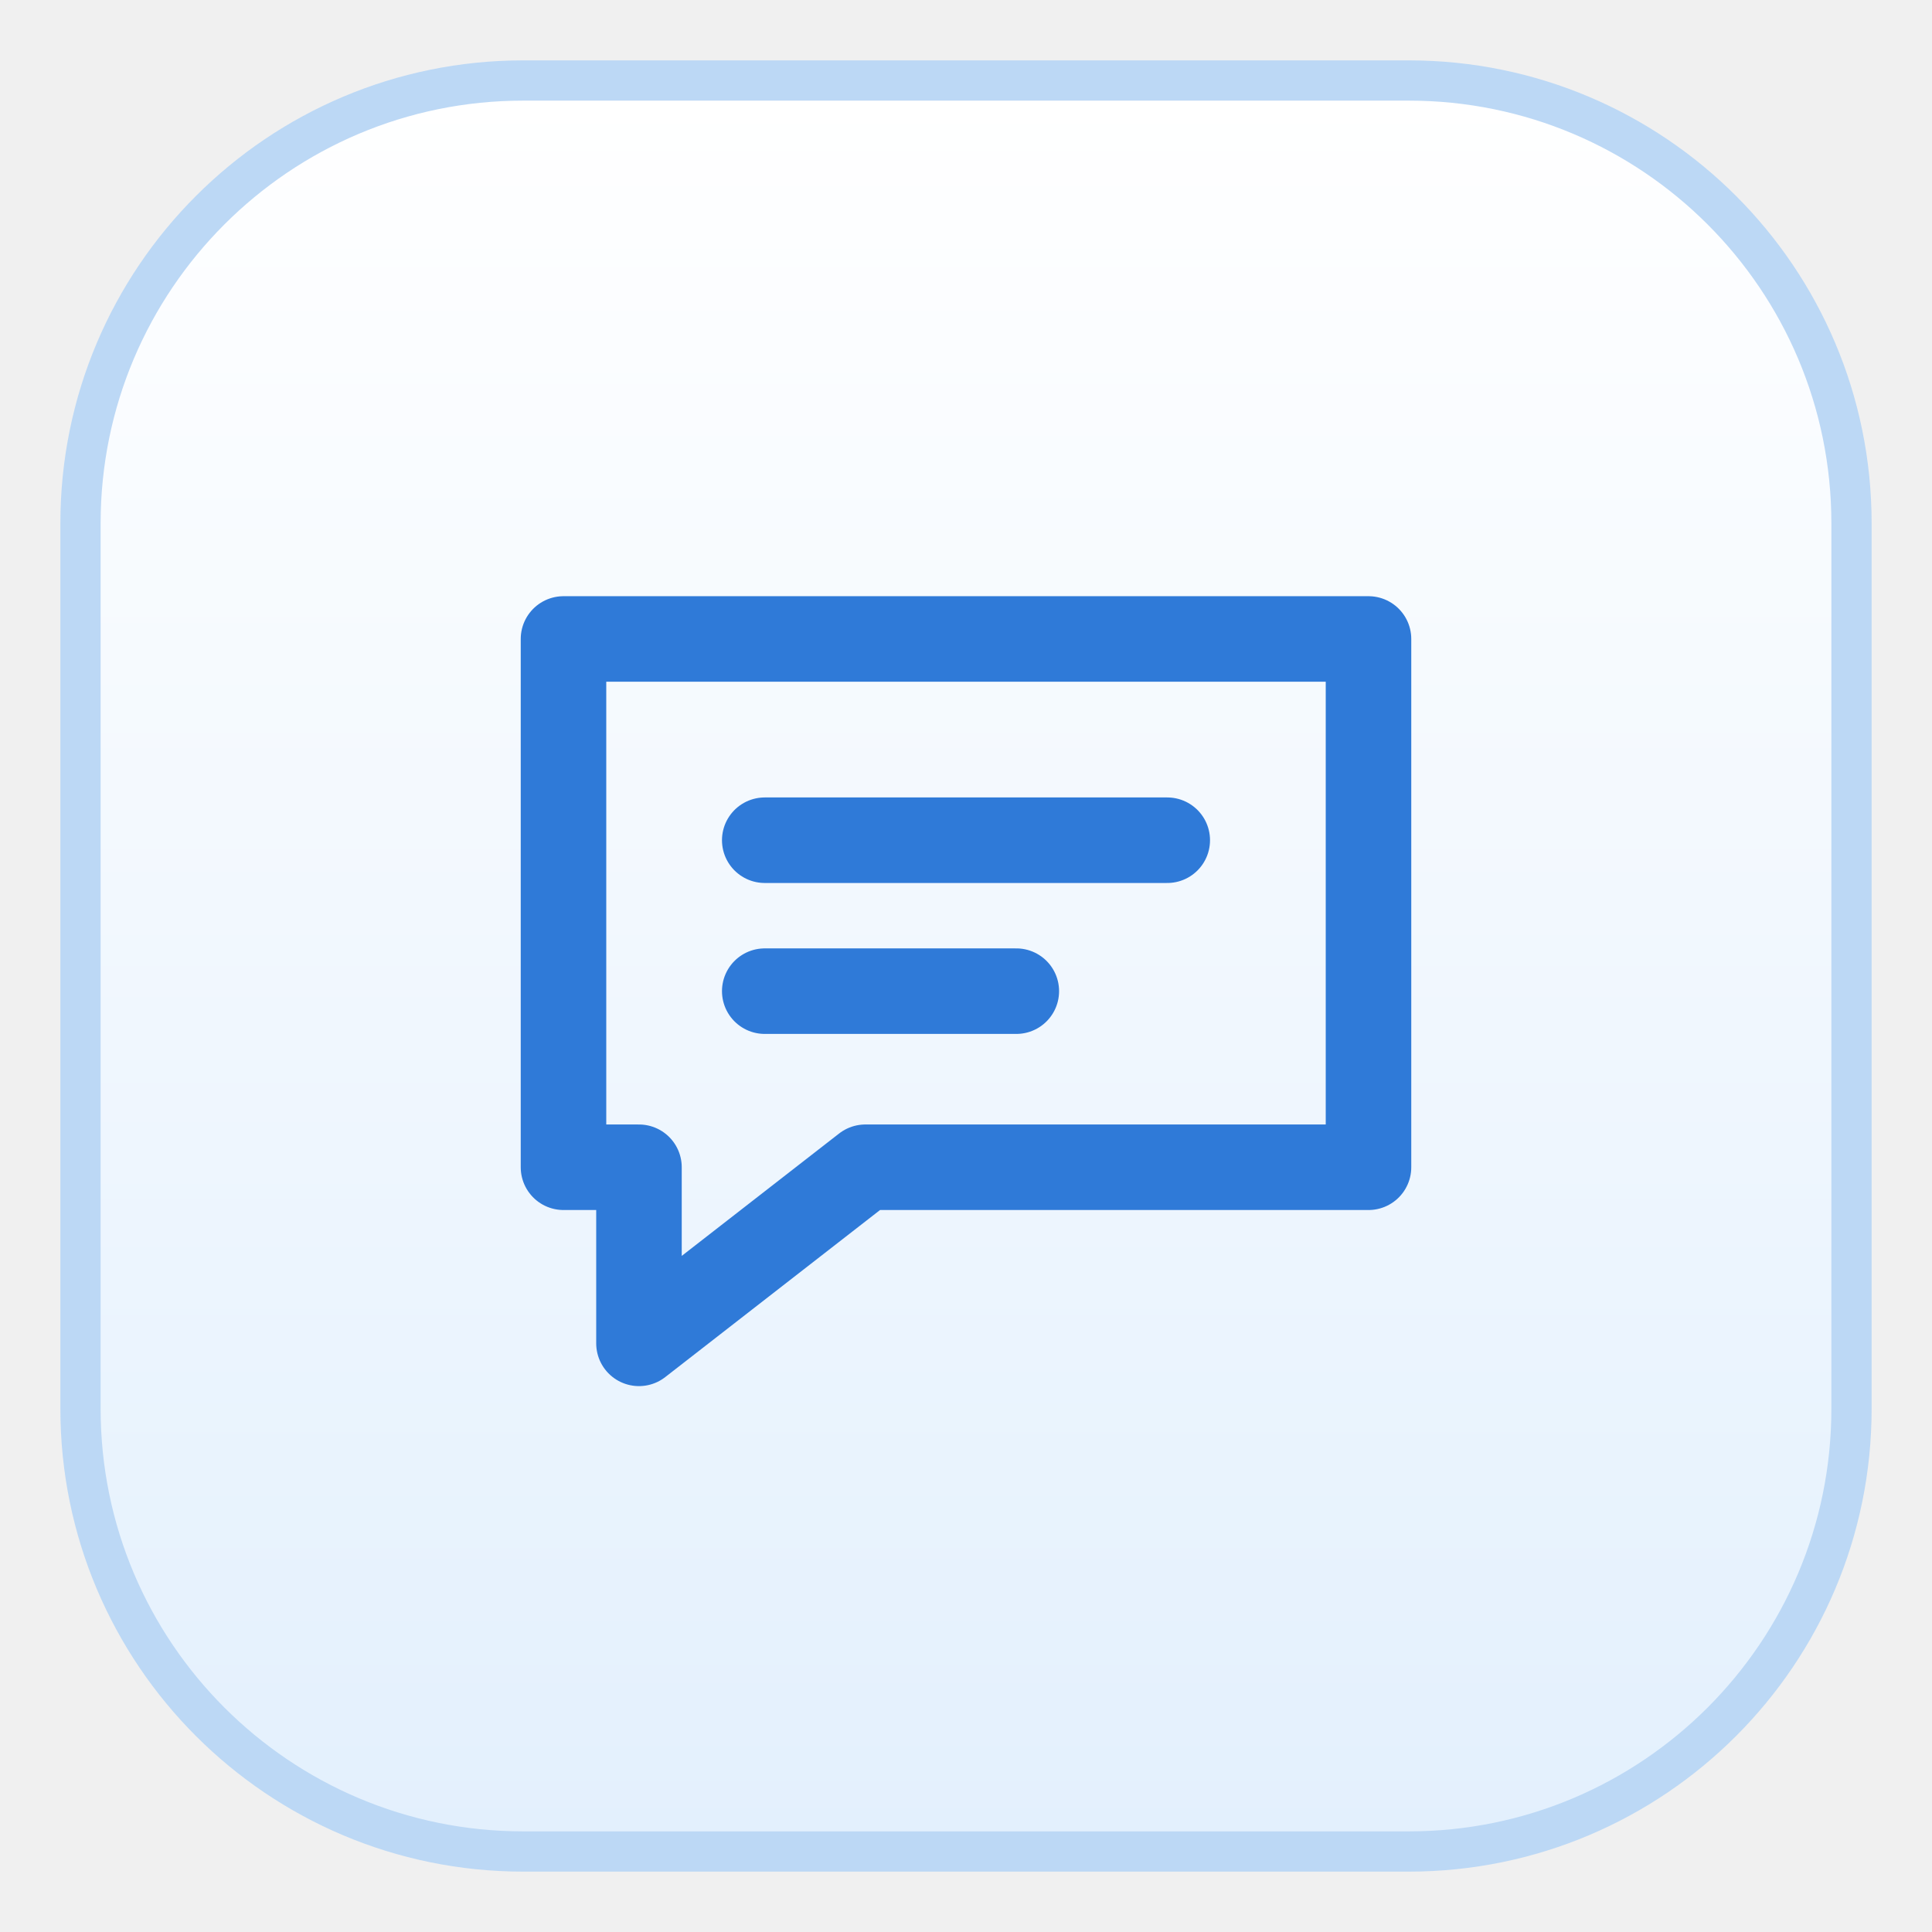
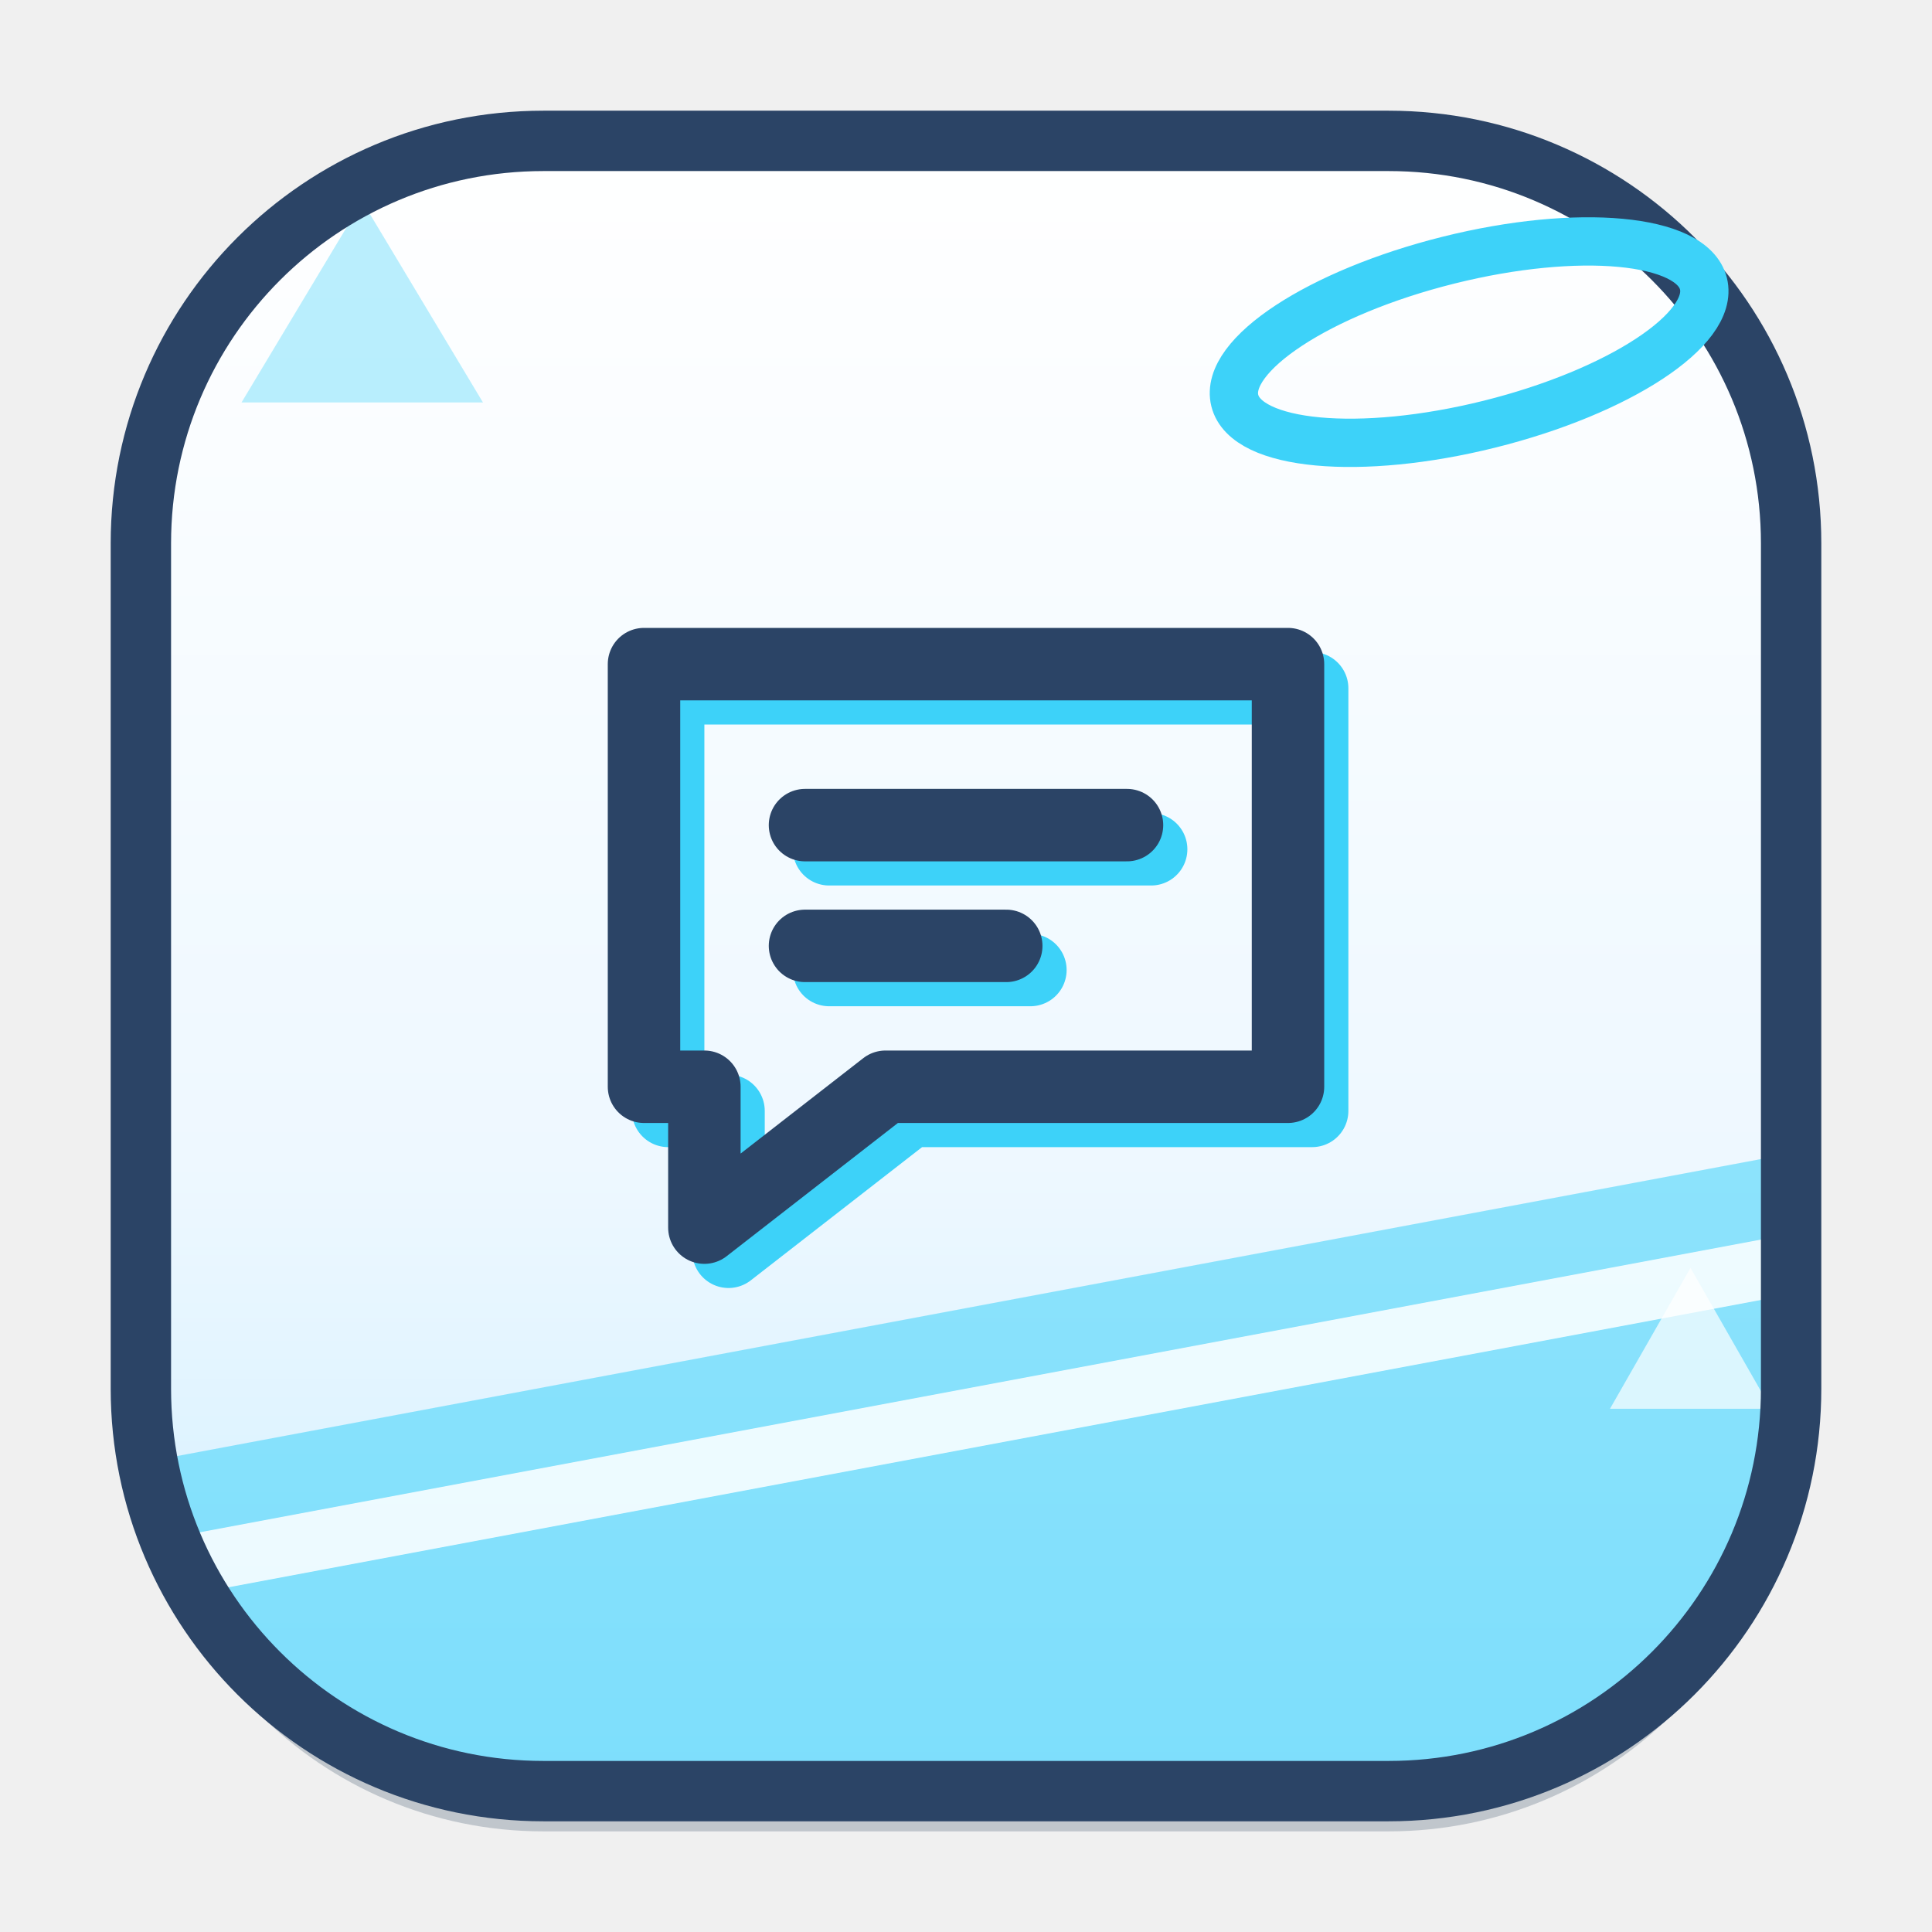
<svg xmlns="http://www.w3.org/2000/svg" width="96" height="96" viewBox="0 0 96 96">
  <defs>
-     <linearGradient id="t" x1="0" y1="0" x2="0" y2="1">
+     <linearGradient id="bg" x1="0" y1="0" x2="0" y2="1">
      <stop offset="0" stop-color="#ffffff" />
-       <stop offset="1" stop-color="#e3f0fd" />
+       <stop offset=".62" stop-color="#eef8ff" />
+       <stop offset="1" stop-color="#cdeeff" />
    </linearGradient>
+     <clipPath id="c">
+       <rect x="7" y="7" width="82" height="82" rx="20" />
+     </clipPath>
  </defs>
-   <rect x="4" y="4" width="88" height="88" rx="22" fill="url(#t)" stroke="#bcd8f5" stroke-width="2" />
-   <g transform="translate(18 18) scale(2.5)" fill="none" stroke="#2f7ad8" stroke-width="1.7" stroke-linecap="round" stroke-linejoin="round">
-     <path d="M4 5.5h16v10.5H10l-4.5 3.5V16H4z" />
-     <path d="M8 9.5h8M8 12.5h5" />
+   <rect x="7" y="9" width="82" height="82" rx="20" fill="#16304f" opacity=".22" />
+   <rect x="7" y="7" width="82" height="82" rx="20" fill="url(#bg)" />
+   <g clip-path="url(#c)">
+     <path d="M0 74 L96 56 L96 96 L0 96 Z" fill="#3dd2f9" opacity=".55" />
+     <path d="M0 78 L96 60 L96 63 L0 81 Z" fill="#ffffff" opacity=".85" />
+     <path d="M12 20 l6 -10 l6 10 z" fill="#3dd2f9" opacity=".35" />
+     <path d="M80 70 l4 -7 l4 7 z" fill="#ffffff" opacity=".7" />
+   </g>
+   <rect x="7" y="7" width="82" height="82" rx="20" fill="none" stroke="#2b4466" stroke-width="3" />
+   <ellipse cx="73" cy="17" rx="12" ry="4.2" fill="none" stroke="#3dd2f9" stroke-width="2.4" transform="rotate(-14 73 17)" />
+   <g transform="translate(24 22) scale(2)">
+     <g transform="translate(.6 .6)" stroke="#3dd2f9">
+       <g fill="none" stroke-width="1.8" stroke-linecap="round" stroke-linejoin="round">
+         <path d="M4 5.5h16v10.5H10l-4.5 3.5V16H4z" />
+         <path d="M8 9.5h8M8 12.5h5" />
+       </g>
+     </g>
+     <g stroke="#2b4466">
+       <g fill="none" stroke-width="1.8" stroke-linecap="round" stroke-linejoin="round">
+         <path d="M4 5.5h16v10.5H10l-4.5 3.5V16H4z" />
+         <path d="M8 9.5h8M8 12.5h5" />
+       </g>
+     </g>
  </g>
</svg>
